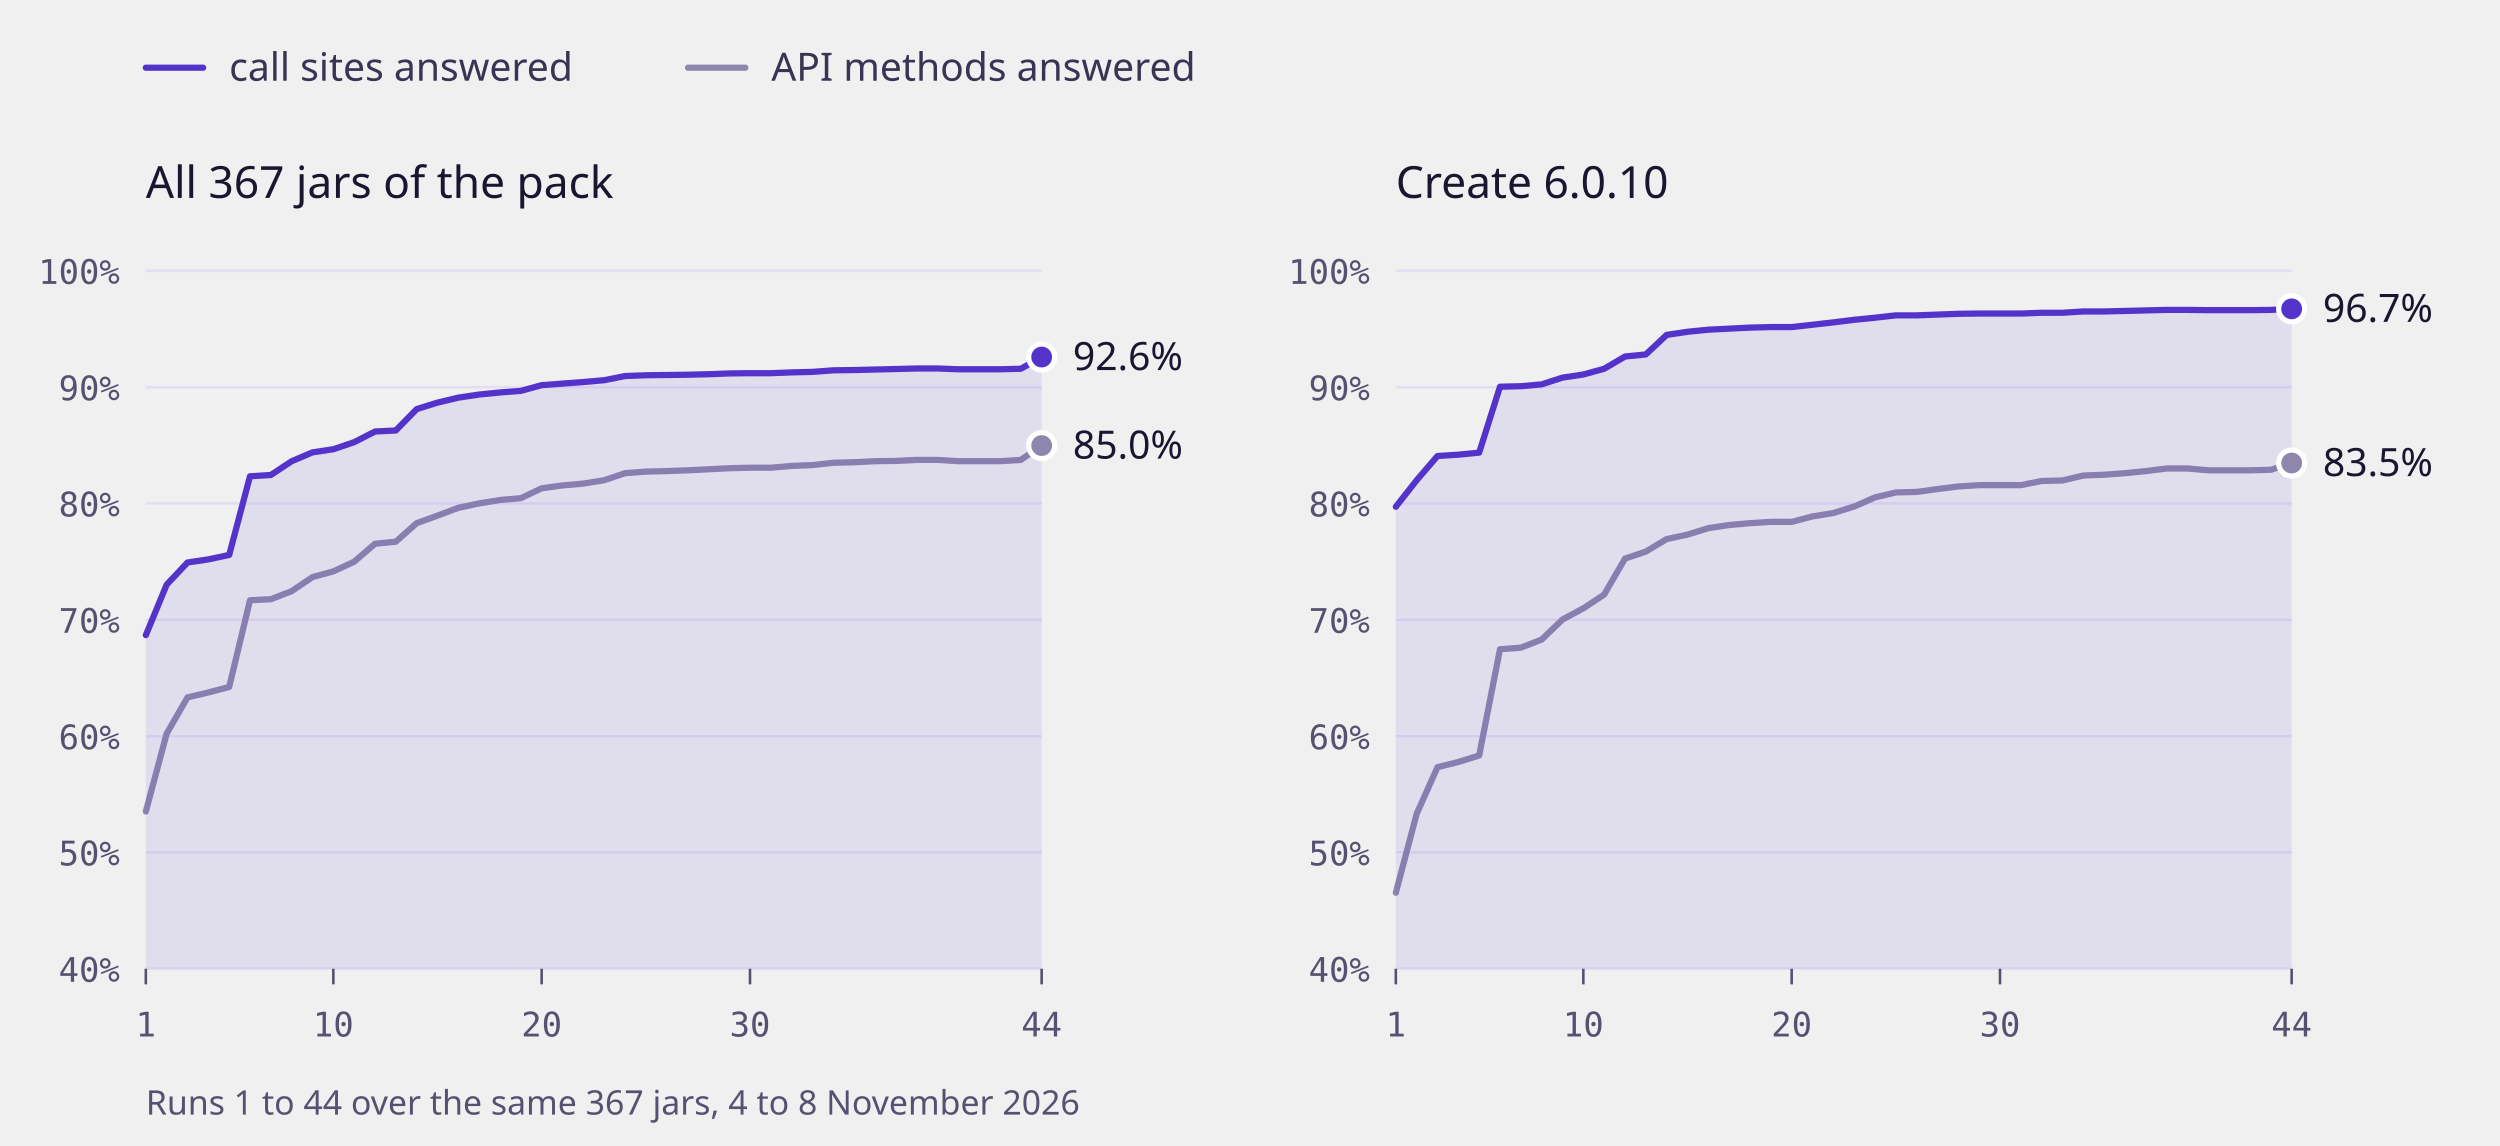
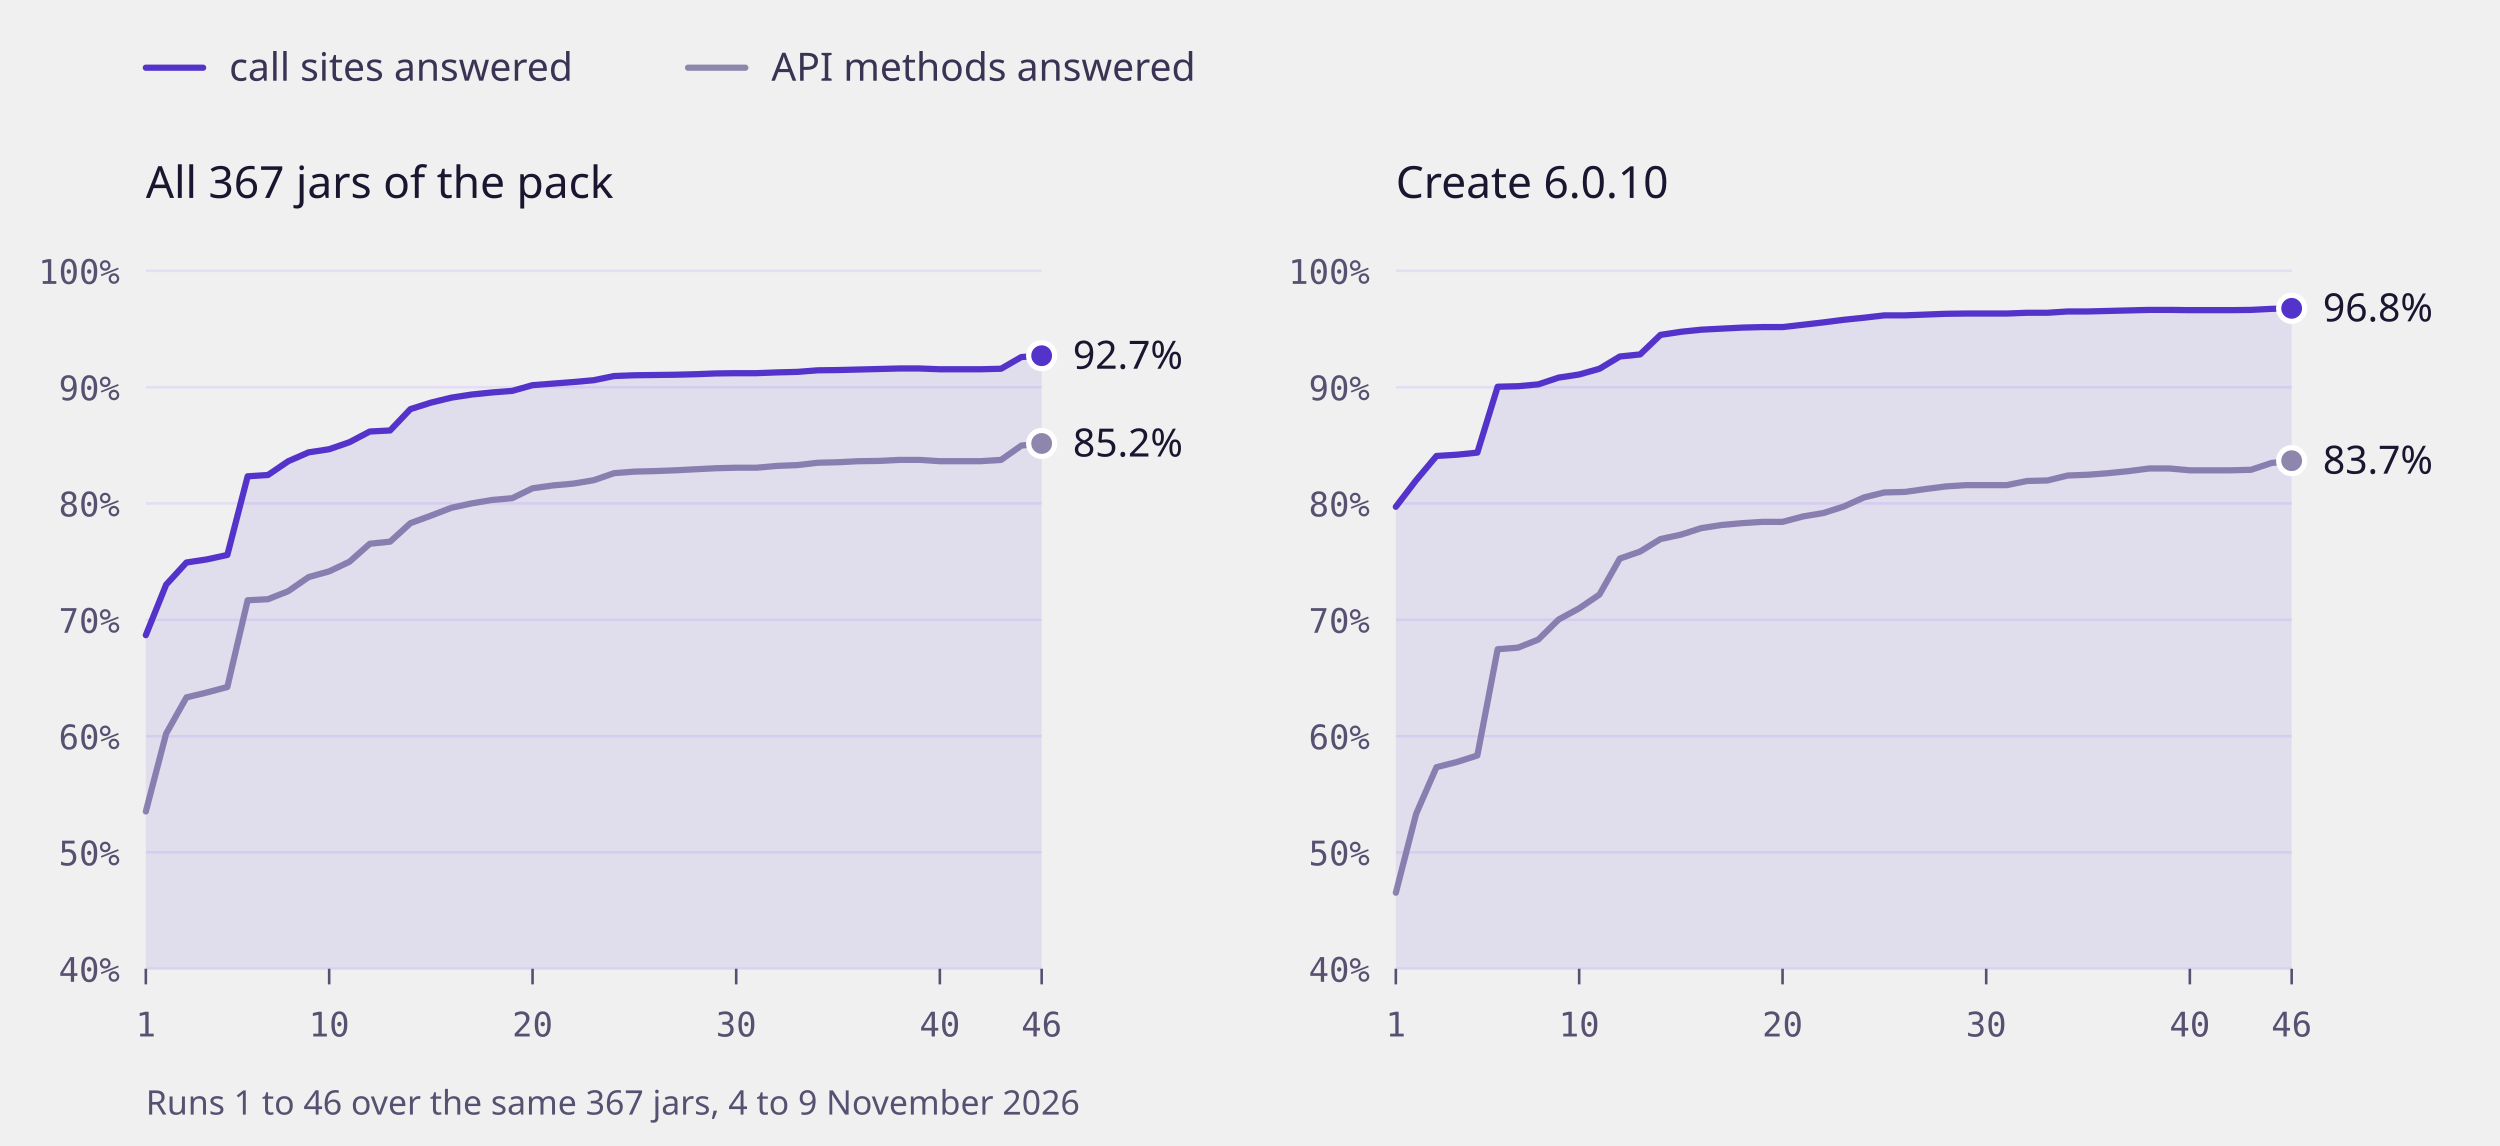
<svg xmlns="http://www.w3.org/2000/svg" viewBox="0 0 960 440" width="960" height="440" role="img" aria-labelledby="t d">
  <line x1="56" y1="26" x2="78" y2="26" stroke="#5333c9" stroke-width="2.4" stroke-linecap="round" />
  <text x="88.0" y="31.0" font-family="'HZ Geist', sans-serif" font-weight="400" font-size="15" fill="#3b3354">call sites answered</text>
  <line x1="264.2" y1="26" x2="286.2" y2="26" stroke="#8f86ad" stroke-width="2.4" stroke-linecap="round" />
  <text x="296.2" y="31.0" font-family="'HZ Geist', sans-serif" font-weight="400" font-size="15" fill="#3b3354">API methods answered</text>
  <text x="56.0" y="76.0" font-family="'HZ Geist Medium', sans-serif" font-weight="500" font-size="17" fill="#1b1530">All 367 jars of the pack</text>
  <line x1="56" y1="372.0" x2="400" y2="372.0" stroke="#e4ddf4" stroke-width="1" />
  <text x="46.0" y="377.0" font-family="'HZ Geist Mono', ui-monospace, monospace" font-weight="400" font-size="13" fill="#585071" text-anchor="end">40%</text>
  <line x1="56" y1="327.3" x2="400" y2="327.3" stroke="#e4ddf4" stroke-width="1" />
  <text x="46.0" y="332.3" font-family="'HZ Geist Mono', ui-monospace, monospace" font-weight="400" font-size="13" fill="#585071" text-anchor="end">50%</text>
  <line x1="56" y1="282.7" x2="400" y2="282.7" stroke="#e4ddf4" stroke-width="1" />
  <text x="46.0" y="287.7" font-family="'HZ Geist Mono', ui-monospace, monospace" font-weight="400" font-size="13" fill="#585071" text-anchor="end">60%</text>
  <line x1="56" y1="238.0" x2="400" y2="238.0" stroke="#e4ddf4" stroke-width="1" />
  <text x="46.0" y="243.0" font-family="'HZ Geist Mono', ui-monospace, monospace" font-weight="400" font-size="13" fill="#585071" text-anchor="end">70%</text>
  <line x1="56" y1="193.3" x2="400" y2="193.3" stroke="#e4ddf4" stroke-width="1" />
  <text x="46.0" y="198.3" font-family="'HZ Geist Mono', ui-monospace, monospace" font-weight="400" font-size="13" fill="#585071" text-anchor="end">80%</text>
  <line x1="56" y1="148.7" x2="400" y2="148.7" stroke="#e4ddf4" stroke-width="1" />
  <text x="46.0" y="153.7" font-family="'HZ Geist Mono', ui-monospace, monospace" font-weight="400" font-size="13" fill="#585071" text-anchor="end">90%</text>
  <line x1="56" y1="104.0" x2="400" y2="104.0" stroke="#e4ddf4" stroke-width="1" />
  <text x="46.0" y="109.0" font-family="'HZ Geist Mono', ui-monospace, monospace" font-weight="400" font-size="13" fill="#585071" text-anchor="end">100%</text>
  <line x1="56.0" y1="372" x2="56.0" y2="378" stroke="#585071" stroke-width="1" />
  <text x="56.0" y="398.0" font-family="'HZ Geist Mono', ui-monospace, monospace" font-weight="400" font-size="13" fill="#585071" text-anchor="middle">1</text>
-   <line x1="128.0" y1="372" x2="128.0" y2="378" stroke="#585071" stroke-width="1" />
-   <text x="128.0" y="398.0" font-family="'HZ Geist Mono', ui-monospace, monospace" font-weight="400" font-size="13" fill="#585071" text-anchor="middle">10</text>
-   <line x1="208.0" y1="372" x2="208.0" y2="378" stroke="#585071" stroke-width="1" />
-   <text x="208.0" y="398.0" font-family="'HZ Geist Mono', ui-monospace, monospace" font-weight="400" font-size="13" fill="#585071" text-anchor="middle">20</text>
-   <line x1="288.0" y1="372" x2="288.0" y2="378" stroke="#585071" stroke-width="1" />
-   <text x="288.0" y="398.0" font-family="'HZ Geist Mono', ui-monospace, monospace" font-weight="400" font-size="13" fill="#585071" text-anchor="middle">30</text>
+   <line x1="126.4" y1="372" x2="126.4" y2="378" stroke="#585071" stroke-width="1" />
+   <text x="126.4" y="398.0" font-family="'HZ Geist Mono', ui-monospace, monospace" font-weight="400" font-size="13" fill="#585071" text-anchor="middle">10</text>
+   <line x1="204.5" y1="372" x2="204.5" y2="378" stroke="#585071" stroke-width="1" />
+   <text x="204.5" y="398.0" font-family="'HZ Geist Mono', ui-monospace, monospace" font-weight="400" font-size="13" fill="#585071" text-anchor="middle">20</text>
+   <line x1="282.7" y1="372" x2="282.7" y2="378" stroke="#585071" stroke-width="1" />
+   <text x="282.7" y="398.0" font-family="'HZ Geist Mono', ui-monospace, monospace" font-weight="400" font-size="13" fill="#585071" text-anchor="middle">30</text>
+   <line x1="360.9" y1="372" x2="360.9" y2="378" stroke="#585071" stroke-width="1" />
+   <text x="360.9" y="398.0" font-family="'HZ Geist Mono', ui-monospace, monospace" font-weight="400" font-size="13" fill="#585071" text-anchor="middle">40</text>
  <line x1="400.0" y1="372" x2="400.0" y2="378" stroke="#585071" stroke-width="1" />
-   <text x="400.0" y="398.0" font-family="'HZ Geist Mono', ui-monospace, monospace" font-weight="400" font-size="13" fill="#585071" text-anchor="middle">44</text>
-   <polyline points="56.0,311.6 64.0,281.7 72.0,267.8 80.0,265.9 88.0,263.8 96.0,230.5 104.0,230.1 112.0,227.0 120.0,221.6 128.0,219.4 136.0,215.7 144.0,208.8 152.0,208.0 160.0,200.9 168.0,198.0 176.0,195.0 184.0,193.3 192.0,192.0 200.0,191.3 208.0,187.5 216.0,186.4 224.0,185.7 232.0,184.4 240.0,181.7 248.0,181.1 256.0,180.9 264.0,180.6 272.0,180.2 280.0,179.8 288.0,179.6 296.0,179.6 304.0,178.9 312.0,178.6 320.0,177.7 328.0,177.5 336.0,177.1 344.0,177.0 352.0,176.6 360.0,176.6 368.0,177.1 376.0,177.1 384.0,177.1 392.0,176.6 400.0,171.1" fill="none" stroke="#8f86ad" stroke-width="2.4" stroke-linejoin="round" stroke-linecap="round" />
-   <path d="M56.0,372 L56.0,243.9 L64.0,224.5 L72.0,216.0 L80.0,214.8 L88.0,213.1 L96.0,182.9 L104.0,182.4 L112.0,177.1 L120.0,173.7 L128.0,172.5 L136.0,169.8 L144.0,165.7 L152.0,165.3 L160.0,157.1 L168.0,154.6 L176.0,152.7 L184.0,151.5 L192.0,150.7 L200.0,150.1 L208.0,147.9 L216.0,147.3 L224.0,146.7 L232.0,146.0 L240.0,144.4 L248.0,144.1 L256.0,144.0 L264.0,143.9 L272.0,143.7 L280.0,143.4 L288.0,143.3 L296.0,143.3 L304.0,143.0 L312.0,142.8 L320.0,142.2 L328.0,142.1 L336.0,141.9 L344.0,141.7 L352.0,141.5 L360.0,141.5 L368.0,141.8 L376.0,141.8 L384.0,141.8 L392.0,141.6 L400.0,137.1 L400.0,372 Z" fill="#5333c9" opacity="0.1" />
-   <polyline points="56.0,243.9 64.0,224.5 72.0,216.0 80.0,214.8 88.0,213.1 96.0,182.9 104.0,182.4 112.0,177.1 120.0,173.7 128.0,172.5 136.0,169.8 144.0,165.7 152.0,165.3 160.0,157.1 168.0,154.6 176.0,152.7 184.0,151.5 192.0,150.7 200.0,150.1 208.0,147.9 216.0,147.3 224.0,146.7 232.0,146.0 240.0,144.4 248.0,144.1 256.0,144.0 264.0,143.9 272.0,143.7 280.0,143.4 288.0,143.3 296.0,143.3 304.0,143.0 312.0,142.8 320.0,142.2 328.0,142.1 336.0,141.9 344.0,141.7 352.0,141.5 360.0,141.5 368.0,141.8 376.0,141.8 384.0,141.8 392.0,141.6 400.0,137.1" fill="none" stroke="#5333c9" stroke-width="2.4" stroke-linejoin="round" stroke-linecap="round" />
-   <circle cx="400.0" cy="137.1" r="5" fill="#5333c9" stroke="#ffffff" stroke-width="2" />
-   <circle cx="400.0" cy="171.1" r="5" fill="#8f86ad" stroke="#ffffff" stroke-width="2" />
-   <text x="412.0" y="142.1" font-family="'HZ Geist Medium', sans-serif" font-weight="500" font-size="15" fill="#1b1530">92.6%</text>
-   <text x="412.0" y="176.1" font-family="'HZ Geist Medium', sans-serif" font-weight="500" font-size="15" fill="#1b1530">85.0%</text>
+   <text x="400.0" y="398.0" font-family="'HZ Geist Mono', ui-monospace, monospace" font-weight="400" font-size="13" fill="#585071" text-anchor="middle">46</text>
+   <polyline points="56.0,311.6 63.8,281.7 71.6,267.8 79.5,265.9 87.3,263.8 95.1,230.5 102.9,230.1 110.7,227.0 118.5,221.6 126.4,219.4 134.2,215.7 142.0,208.8 149.8,208.0 157.6,200.9 165.5,198.0 173.3,195.0 181.1,193.3 188.9,192.0 196.7,191.3 204.5,187.5 212.4,186.4 220.2,185.7 228.0,184.4 235.8,181.7 243.6,181.1 251.5,180.9 259.3,180.6 267.1,180.2 274.9,179.8 282.7,179.6 290.5,179.6 298.4,178.9 306.2,178.6 314.0,177.7 321.8,177.5 329.6,177.1 337.5,177.0 345.3,176.6 353.1,176.6 360.9,177.1 368.7,177.1 376.5,177.1 384.4,176.6 392.2,171.1 400.0,170.3" fill="none" stroke="#8f86ad" stroke-width="2.4" stroke-linejoin="round" stroke-linecap="round" />
+   <path d="M56.0,372 L56.0,243.9 L63.8,224.5 L71.6,216.0 L79.5,214.8 L87.3,213.1 L95.1,182.9 L102.9,182.4 L110.7,177.1 L118.5,173.7 L126.4,172.5 L134.2,169.8 L142.0,165.7 L149.8,165.3 L157.6,157.1 L165.5,154.6 L173.3,152.7 L181.1,151.5 L188.9,150.7 L196.7,150.1 L204.5,147.9 L212.4,147.3 L220.2,146.7 L228.0,146.0 L235.8,144.4 L243.6,144.1 L251.5,144.0 L259.3,143.9 L267.1,143.7 L274.9,143.4 L282.7,143.3 L290.5,143.3 L298.4,143.0 L306.2,142.8 L314.0,142.2 L321.8,142.1 L329.6,141.9 L337.5,141.7 L345.3,141.5 L353.1,141.5 L360.9,141.8 L368.7,141.8 L376.5,141.8 L384.4,141.6 L392.2,137.1 L400.0,136.6 L400.0,372 Z" fill="#5333c9" opacity="0.1" />
+   <polyline points="56.0,243.9 63.8,224.5 71.6,216.0 79.5,214.8 87.3,213.1 95.1,182.9 102.9,182.4 110.7,177.1 118.5,173.7 126.4,172.5 134.2,169.8 142.0,165.7 149.8,165.3 157.6,157.1 165.5,154.6 173.3,152.7 181.1,151.5 188.9,150.7 196.7,150.1 204.5,147.9 212.4,147.3 220.2,146.7 228.0,146.0 235.8,144.4 243.6,144.1 251.5,144.0 259.3,143.9 267.1,143.7 274.9,143.4 282.7,143.3 290.5,143.3 298.4,143.0 306.2,142.8 314.0,142.2 321.8,142.1 329.6,141.9 337.5,141.7 345.3,141.5 353.1,141.5 360.9,141.8 368.7,141.8 376.5,141.8 384.4,141.6 392.2,137.1 400.0,136.6" fill="none" stroke="#5333c9" stroke-width="2.4" stroke-linejoin="round" stroke-linecap="round" />
+   <circle cx="400.0" cy="136.6" r="5" fill="#5333c9" stroke="#ffffff" stroke-width="2" />
+   <circle cx="400.0" cy="170.3" r="5" fill="#8f86ad" stroke="#ffffff" stroke-width="2" />
+   <text x="412.0" y="141.6" font-family="'HZ Geist Medium', sans-serif" font-weight="500" font-size="15" fill="#1b1530">92.7%</text>
+   <text x="412.0" y="175.3" font-family="'HZ Geist Medium', sans-serif" font-weight="500" font-size="15" fill="#1b1530">85.2%</text>
  <text x="536.0" y="76.0" font-family="'HZ Geist Medium', sans-serif" font-weight="500" font-size="17" fill="#1b1530">Create 6.0.10</text>
  <line x1="536" y1="372.0" x2="880" y2="372.0" stroke="#e4ddf4" stroke-width="1" />
  <text x="526.0" y="377.0" font-family="'HZ Geist Mono', ui-monospace, monospace" font-weight="400" font-size="13" fill="#585071" text-anchor="end">40%</text>
  <line x1="536" y1="327.3" x2="880" y2="327.3" stroke="#e4ddf4" stroke-width="1" />
  <text x="526.0" y="332.3" font-family="'HZ Geist Mono', ui-monospace, monospace" font-weight="400" font-size="13" fill="#585071" text-anchor="end">50%</text>
  <line x1="536" y1="282.7" x2="880" y2="282.7" stroke="#e4ddf4" stroke-width="1" />
  <text x="526.0" y="287.7" font-family="'HZ Geist Mono', ui-monospace, monospace" font-weight="400" font-size="13" fill="#585071" text-anchor="end">60%</text>
  <line x1="536" y1="238.0" x2="880" y2="238.0" stroke="#e4ddf4" stroke-width="1" />
  <text x="526.0" y="243.0" font-family="'HZ Geist Mono', ui-monospace, monospace" font-weight="400" font-size="13" fill="#585071" text-anchor="end">70%</text>
  <line x1="536" y1="193.3" x2="880" y2="193.3" stroke="#e4ddf4" stroke-width="1" />
  <text x="526.0" y="198.3" font-family="'HZ Geist Mono', ui-monospace, monospace" font-weight="400" font-size="13" fill="#585071" text-anchor="end">80%</text>
  <line x1="536" y1="148.7" x2="880" y2="148.7" stroke="#e4ddf4" stroke-width="1" />
  <text x="526.0" y="153.7" font-family="'HZ Geist Mono', ui-monospace, monospace" font-weight="400" font-size="13" fill="#585071" text-anchor="end">90%</text>
  <line x1="536" y1="104.0" x2="880" y2="104.0" stroke="#e4ddf4" stroke-width="1" />
  <text x="526.0" y="109.0" font-family="'HZ Geist Mono', ui-monospace, monospace" font-weight="400" font-size="13" fill="#585071" text-anchor="end">100%</text>
  <line x1="536.0" y1="372" x2="536.0" y2="378" stroke="#585071" stroke-width="1" />
  <text x="536.0" y="398.0" font-family="'HZ Geist Mono', ui-monospace, monospace" font-weight="400" font-size="13" fill="#585071" text-anchor="middle">1</text>
-   <line x1="608.0" y1="372" x2="608.0" y2="378" stroke="#585071" stroke-width="1" />
-   <text x="608.0" y="398.0" font-family="'HZ Geist Mono', ui-monospace, monospace" font-weight="400" font-size="13" fill="#585071" text-anchor="middle">10</text>
-   <line x1="688.0" y1="372" x2="688.0" y2="378" stroke="#585071" stroke-width="1" />
-   <text x="688.0" y="398.0" font-family="'HZ Geist Mono', ui-monospace, monospace" font-weight="400" font-size="13" fill="#585071" text-anchor="middle">20</text>
-   <line x1="768.0" y1="372" x2="768.0" y2="378" stroke="#585071" stroke-width="1" />
-   <text x="768.0" y="398.0" font-family="'HZ Geist Mono', ui-monospace, monospace" font-weight="400" font-size="13" fill="#585071" text-anchor="middle">30</text>
+   <line x1="606.4" y1="372" x2="606.4" y2="378" stroke="#585071" stroke-width="1" />
+   <text x="606.4" y="398.0" font-family="'HZ Geist Mono', ui-monospace, monospace" font-weight="400" font-size="13" fill="#585071" text-anchor="middle">10</text>
+   <line x1="684.5" y1="372" x2="684.5" y2="378" stroke="#585071" stroke-width="1" />
+   <text x="684.5" y="398.0" font-family="'HZ Geist Mono', ui-monospace, monospace" font-weight="400" font-size="13" fill="#585071" text-anchor="middle">20</text>
+   <line x1="762.7" y1="372" x2="762.7" y2="378" stroke="#585071" stroke-width="1" />
+   <text x="762.7" y="398.0" font-family="'HZ Geist Mono', ui-monospace, monospace" font-weight="400" font-size="13" fill="#585071" text-anchor="middle">30</text>
+   <line x1="840.9" y1="372" x2="840.9" y2="378" stroke="#585071" stroke-width="1" />
+   <text x="840.9" y="398.0" font-family="'HZ Geist Mono', ui-monospace, monospace" font-weight="400" font-size="13" fill="#585071" text-anchor="middle">40</text>
  <line x1="880.0" y1="372" x2="880.0" y2="378" stroke="#585071" stroke-width="1" />
-   <text x="880.0" y="398.0" font-family="'HZ Geist Mono', ui-monospace, monospace" font-weight="400" font-size="13" fill="#585071" text-anchor="middle">44</text>
-   <polyline points="536.0,342.8 544.0,312.5 552.0,294.6 560.0,292.6 568.0,290.1 576.0,249.3 584.0,248.7 592.0,245.6 600.0,237.9 608.0,233.6 616.0,228.3 624.0,214.5 632.0,211.8 640.0,207.0 648.0,205.3 656.0,202.8 664.0,201.6 672.0,200.9 680.0,200.4 688.0,200.4 696.0,198.3 704.0,197.0 712.0,194.5 720.0,191.0 728.0,189.1 736.0,188.9 744.0,187.8 752.0,186.8 760.0,186.3 768.0,186.3 776.0,186.3 784.0,184.7 792.0,184.5 800.0,182.6 808.0,182.3 816.0,181.7 824.0,180.9 832.0,179.9 840.0,179.9 848.0,180.6 856.0,180.6 864.0,180.6 872.0,180.4 880.0,177.8" fill="none" stroke="#8f86ad" stroke-width="2.4" stroke-linejoin="round" stroke-linecap="round" />
-   <path d="M536.0,372 L536.0,194.6 L544.0,184.4 L552.0,175.1 L560.0,174.6 L568.0,173.8 L576.0,148.5 L584.0,148.3 L592.0,147.6 L600.0,145.0 L608.0,143.8 L616.0,141.6 L624.0,136.9 L632.0,136.1 L640.0,128.6 L648.0,127.4 L656.0,126.6 L664.0,126.2 L672.0,125.8 L680.0,125.6 L688.0,125.6 L696.0,124.7 L704.0,123.8 L712.0,122.8 L720.0,122.0 L728.0,121.1 L736.0,121.1 L744.0,120.8 L752.0,120.5 L760.0,120.4 L768.0,120.4 L776.0,120.4 L784.0,120.1 L792.0,120.1 L800.0,119.6 L808.0,119.6 L816.0,119.4 L824.0,119.2 L832.0,119.0 L840.0,119.0 L848.0,119.1 L856.0,119.1 L864.0,119.1 L872.0,119.0 L880.0,118.6 L880.0,372 Z" fill="#5333c9" opacity="0.1" />
-   <polyline points="536.0,194.6 544.0,184.4 552.0,175.1 560.0,174.6 568.0,173.8 576.0,148.5 584.0,148.3 592.0,147.6 600.0,145.0 608.0,143.8 616.0,141.6 624.0,136.9 632.0,136.1 640.0,128.6 648.0,127.4 656.0,126.6 664.0,126.2 672.0,125.8 680.0,125.6 688.0,125.6 696.0,124.7 704.0,123.8 712.0,122.8 720.0,122.0 728.0,121.1 736.0,121.1 744.0,120.8 752.0,120.5 760.0,120.4 768.0,120.4 776.0,120.4 784.0,120.1 792.0,120.1 800.0,119.6 808.0,119.6 816.0,119.4 824.0,119.2 832.0,119.0 840.0,119.0 848.0,119.1 856.0,119.1 864.0,119.1 872.0,119.0 880.0,118.6" fill="none" stroke="#5333c9" stroke-width="2.4" stroke-linejoin="round" stroke-linecap="round" />
-   <circle cx="880.0" cy="118.6" r="5" fill="#5333c9" stroke="#ffffff" stroke-width="2" />
-   <circle cx="880.0" cy="177.8" r="5" fill="#8f86ad" stroke="#ffffff" stroke-width="2" />
-   <text x="892.0" y="123.6" font-family="'HZ Geist Medium', sans-serif" font-weight="500" font-size="15" fill="#1b1530">96.7%</text>
-   <text x="892.0" y="182.8" font-family="'HZ Geist Medium', sans-serif" font-weight="500" font-size="15" fill="#1b1530">83.5%</text>
-   <text x="56.0" y="428.0" font-family="'HZ Geist', sans-serif" font-weight="400" font-size="13" fill="#585071">Runs 1 to 44 over the same 367 jars, 4 to 8 November 2026</text>
+   <text x="880.0" y="398.0" font-family="'HZ Geist Mono', ui-monospace, monospace" font-weight="400" font-size="13" fill="#585071" text-anchor="middle">46</text>
+   <polyline points="536.0,342.8 543.8,312.5 551.6,294.6 559.5,292.6 567.3,290.1 575.1,249.3 582.9,248.7 590.7,245.6 598.5,237.9 606.4,233.6 614.2,228.3 622.0,214.5 629.8,211.8 637.6,207.0 645.5,205.3 653.3,202.8 661.1,201.6 668.9,200.9 676.7,200.4 684.5,200.4 692.4,198.3 700.2,197.0 708.0,194.5 715.8,191.0 723.6,189.1 731.5,188.9 739.3,187.8 747.1,186.8 754.9,186.3 762.7,186.3 770.5,186.3 778.4,184.7 786.2,184.5 794.0,182.6 801.8,182.3 809.6,181.7 817.5,180.9 825.3,179.9 833.1,179.9 840.9,180.6 848.7,180.6 856.5,180.6 864.4,180.4 872.2,177.8 880.0,176.9" fill="none" stroke="#8f86ad" stroke-width="2.4" stroke-linejoin="round" stroke-linecap="round" />
+   <path d="M536.0,372 L536.0,194.6 L543.8,184.4 L551.6,175.1 L559.5,174.6 L567.3,173.8 L575.1,148.5 L582.9,148.3 L590.7,147.6 L598.5,145.0 L606.4,143.8 L614.2,141.6 L622.0,136.9 L629.8,136.1 L637.6,128.6 L645.5,127.4 L653.3,126.6 L661.1,126.2 L668.9,125.8 L676.7,125.6 L684.5,125.6 L692.4,124.7 L700.2,123.8 L708.0,122.8 L715.8,122.0 L723.6,121.1 L731.5,121.1 L739.3,120.8 L747.1,120.5 L754.9,120.4 L762.7,120.4 L770.5,120.4 L778.4,120.1 L786.2,120.1 L794.0,119.6 L801.8,119.6 L809.6,119.4 L817.5,119.2 L825.3,119.0 L833.1,119.0 L840.9,119.1 L848.7,119.1 L856.5,119.1 L864.4,119.0 L872.2,118.6 L880.0,118.4 L880.0,372 Z" fill="#5333c9" opacity="0.1" />
+   <polyline points="536.0,194.6 543.8,184.4 551.6,175.1 559.5,174.6 567.3,173.8 575.1,148.5 582.9,148.3 590.7,147.6 598.5,145.0 606.4,143.8 614.2,141.6 622.0,136.9 629.8,136.1 637.6,128.6 645.5,127.4 653.3,126.6 661.1,126.2 668.9,125.8 676.7,125.6 684.5,125.6 692.4,124.7 700.2,123.8 708.0,122.8 715.8,122.0 723.6,121.1 731.5,121.1 739.3,120.8 747.1,120.5 754.9,120.4 762.7,120.4 770.5,120.4 778.4,120.1 786.2,120.1 794.0,119.6 801.8,119.6 809.6,119.4 817.5,119.2 825.3,119.0 833.1,119.0 840.9,119.1 848.7,119.1 856.5,119.1 864.4,119.0 872.2,118.6 880.0,118.4" fill="none" stroke="#5333c9" stroke-width="2.4" stroke-linejoin="round" stroke-linecap="round" />
+   <circle cx="880.0" cy="118.4" r="5" fill="#5333c9" stroke="#ffffff" stroke-width="2" />
+   <circle cx="880.0" cy="176.9" r="5" fill="#8f86ad" stroke="#ffffff" stroke-width="2" />
+   <text x="892.0" y="123.4" font-family="'HZ Geist Medium', sans-serif" font-weight="500" font-size="15" fill="#1b1530">96.8%</text>
+   <text x="892.0" y="181.9" font-family="'HZ Geist Medium', sans-serif" font-weight="500" font-size="15" fill="#1b1530">83.7%</text>
+   <text x="56.0" y="428.0" font-family="'HZ Geist', sans-serif" font-weight="400" font-size="13" fill="#585071">Runs 1 to 46 over the same 367 jars, 4 to 9 November 2026</text>
</svg>
